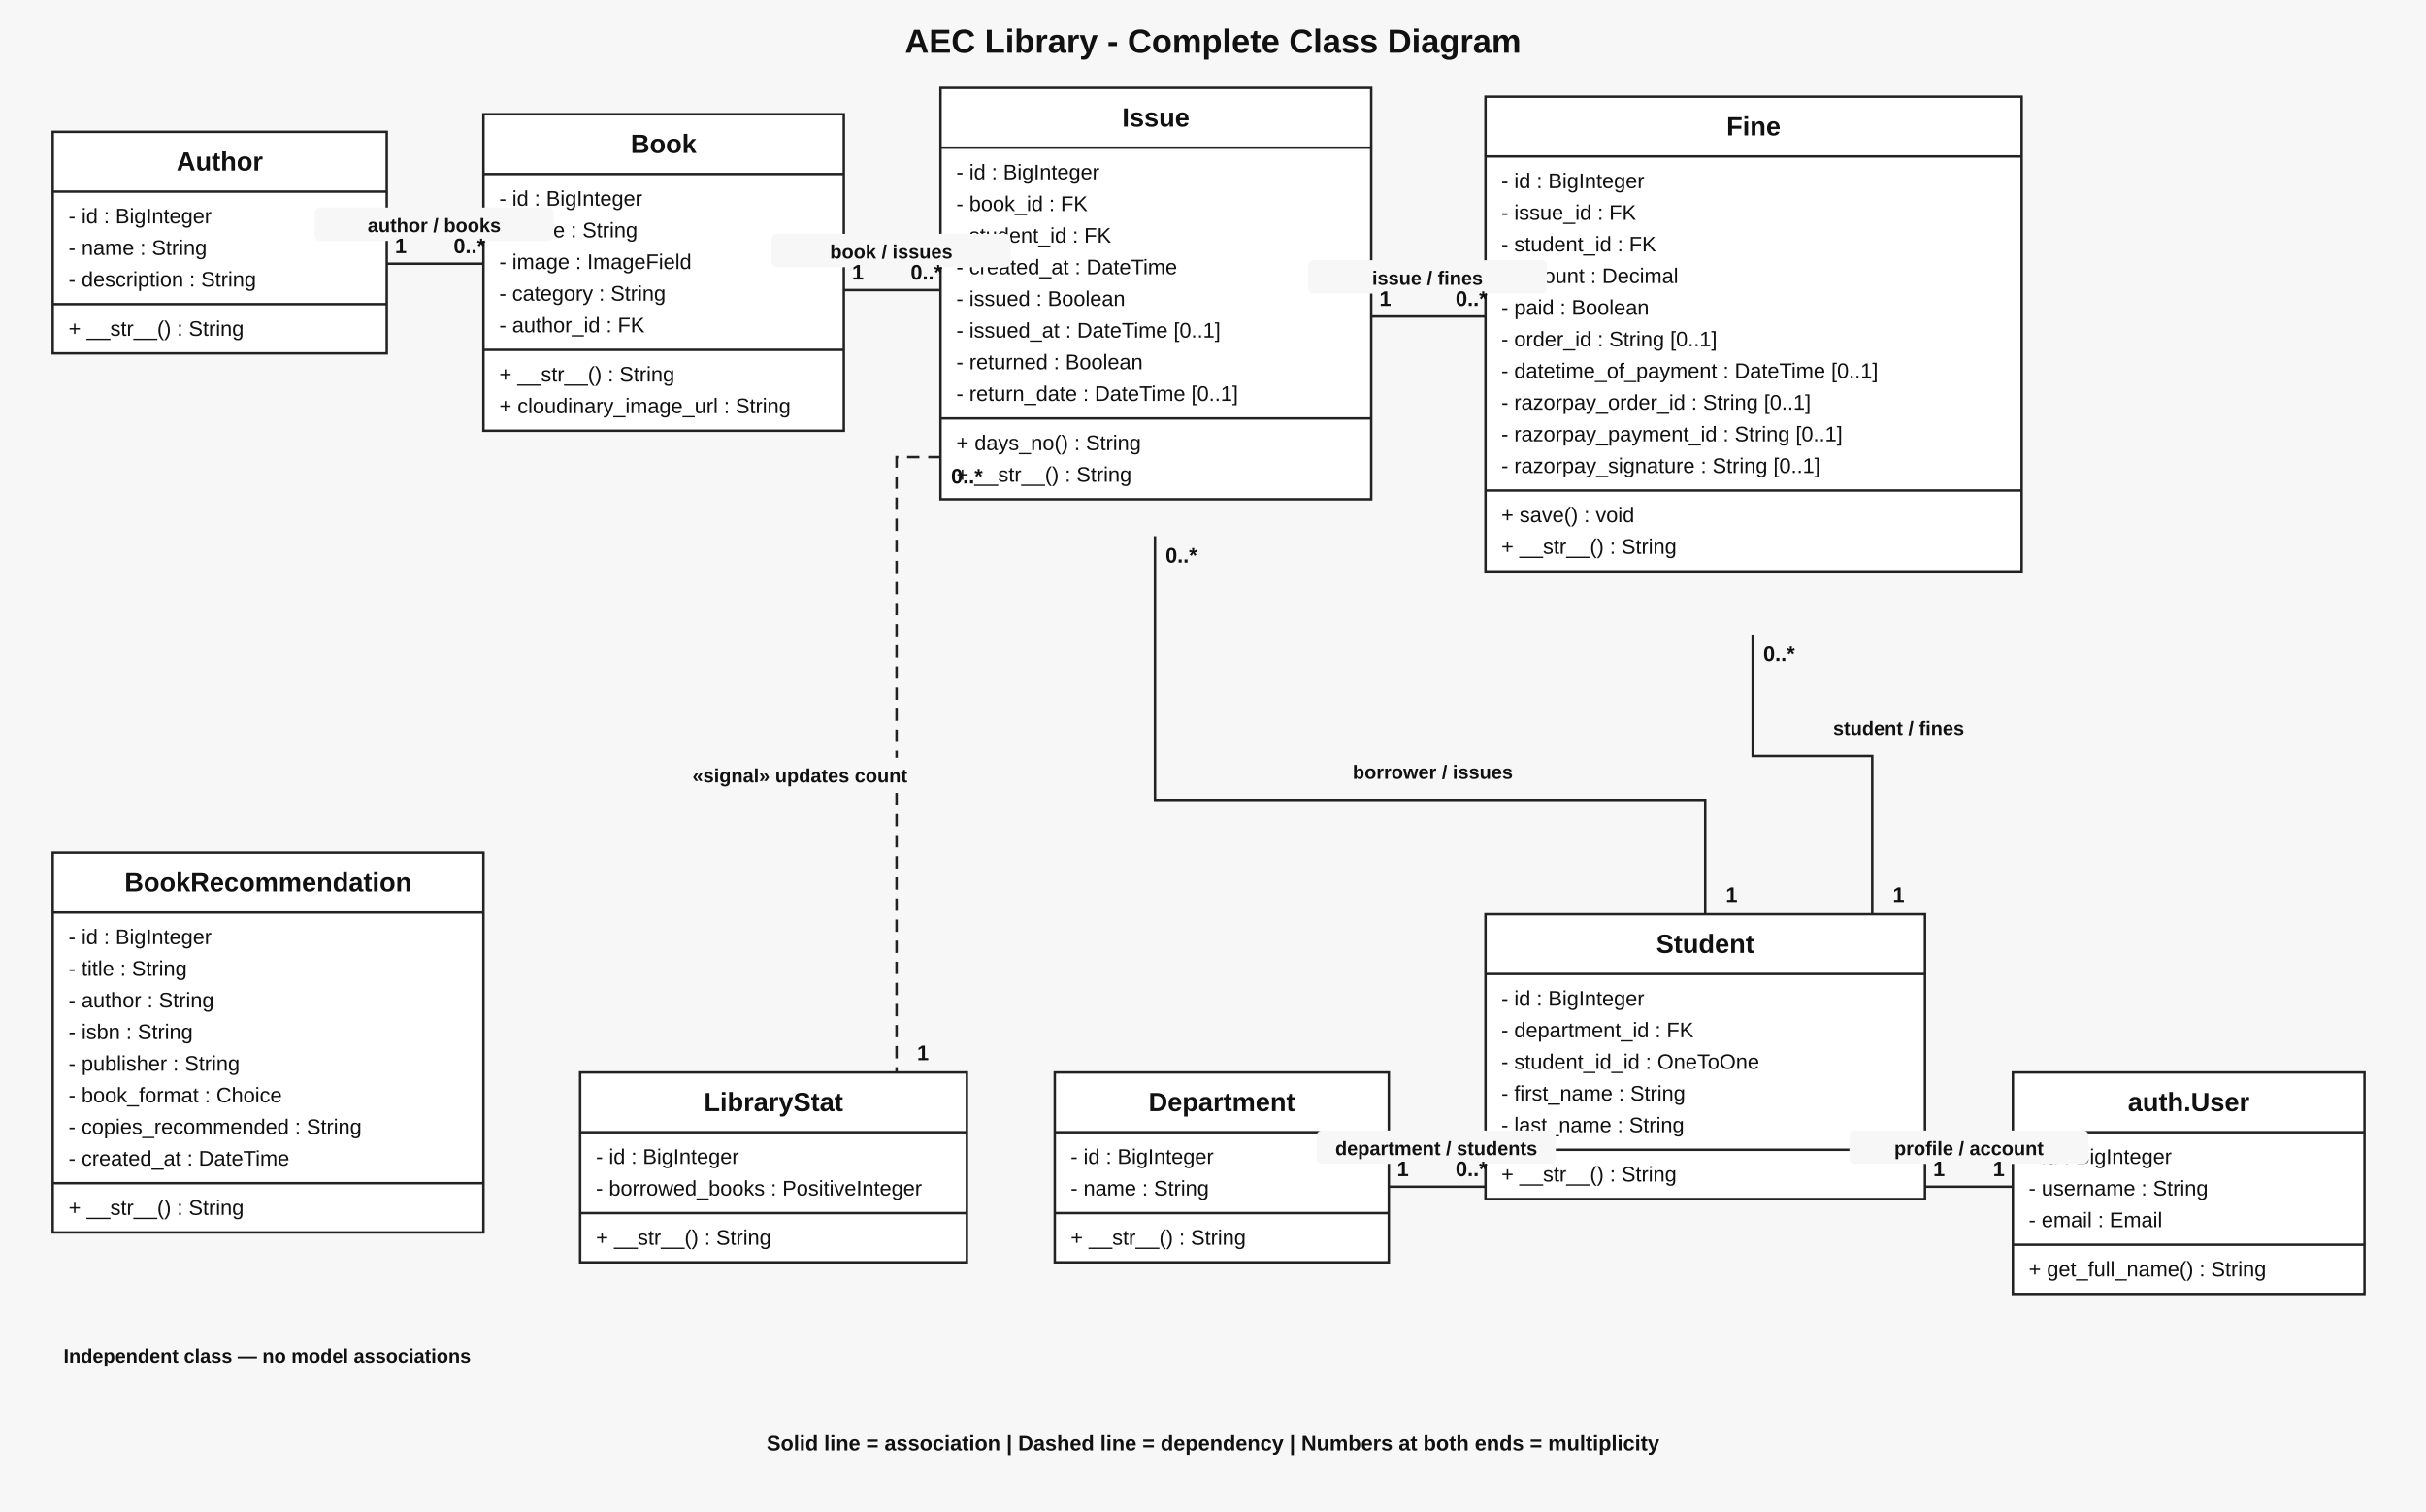
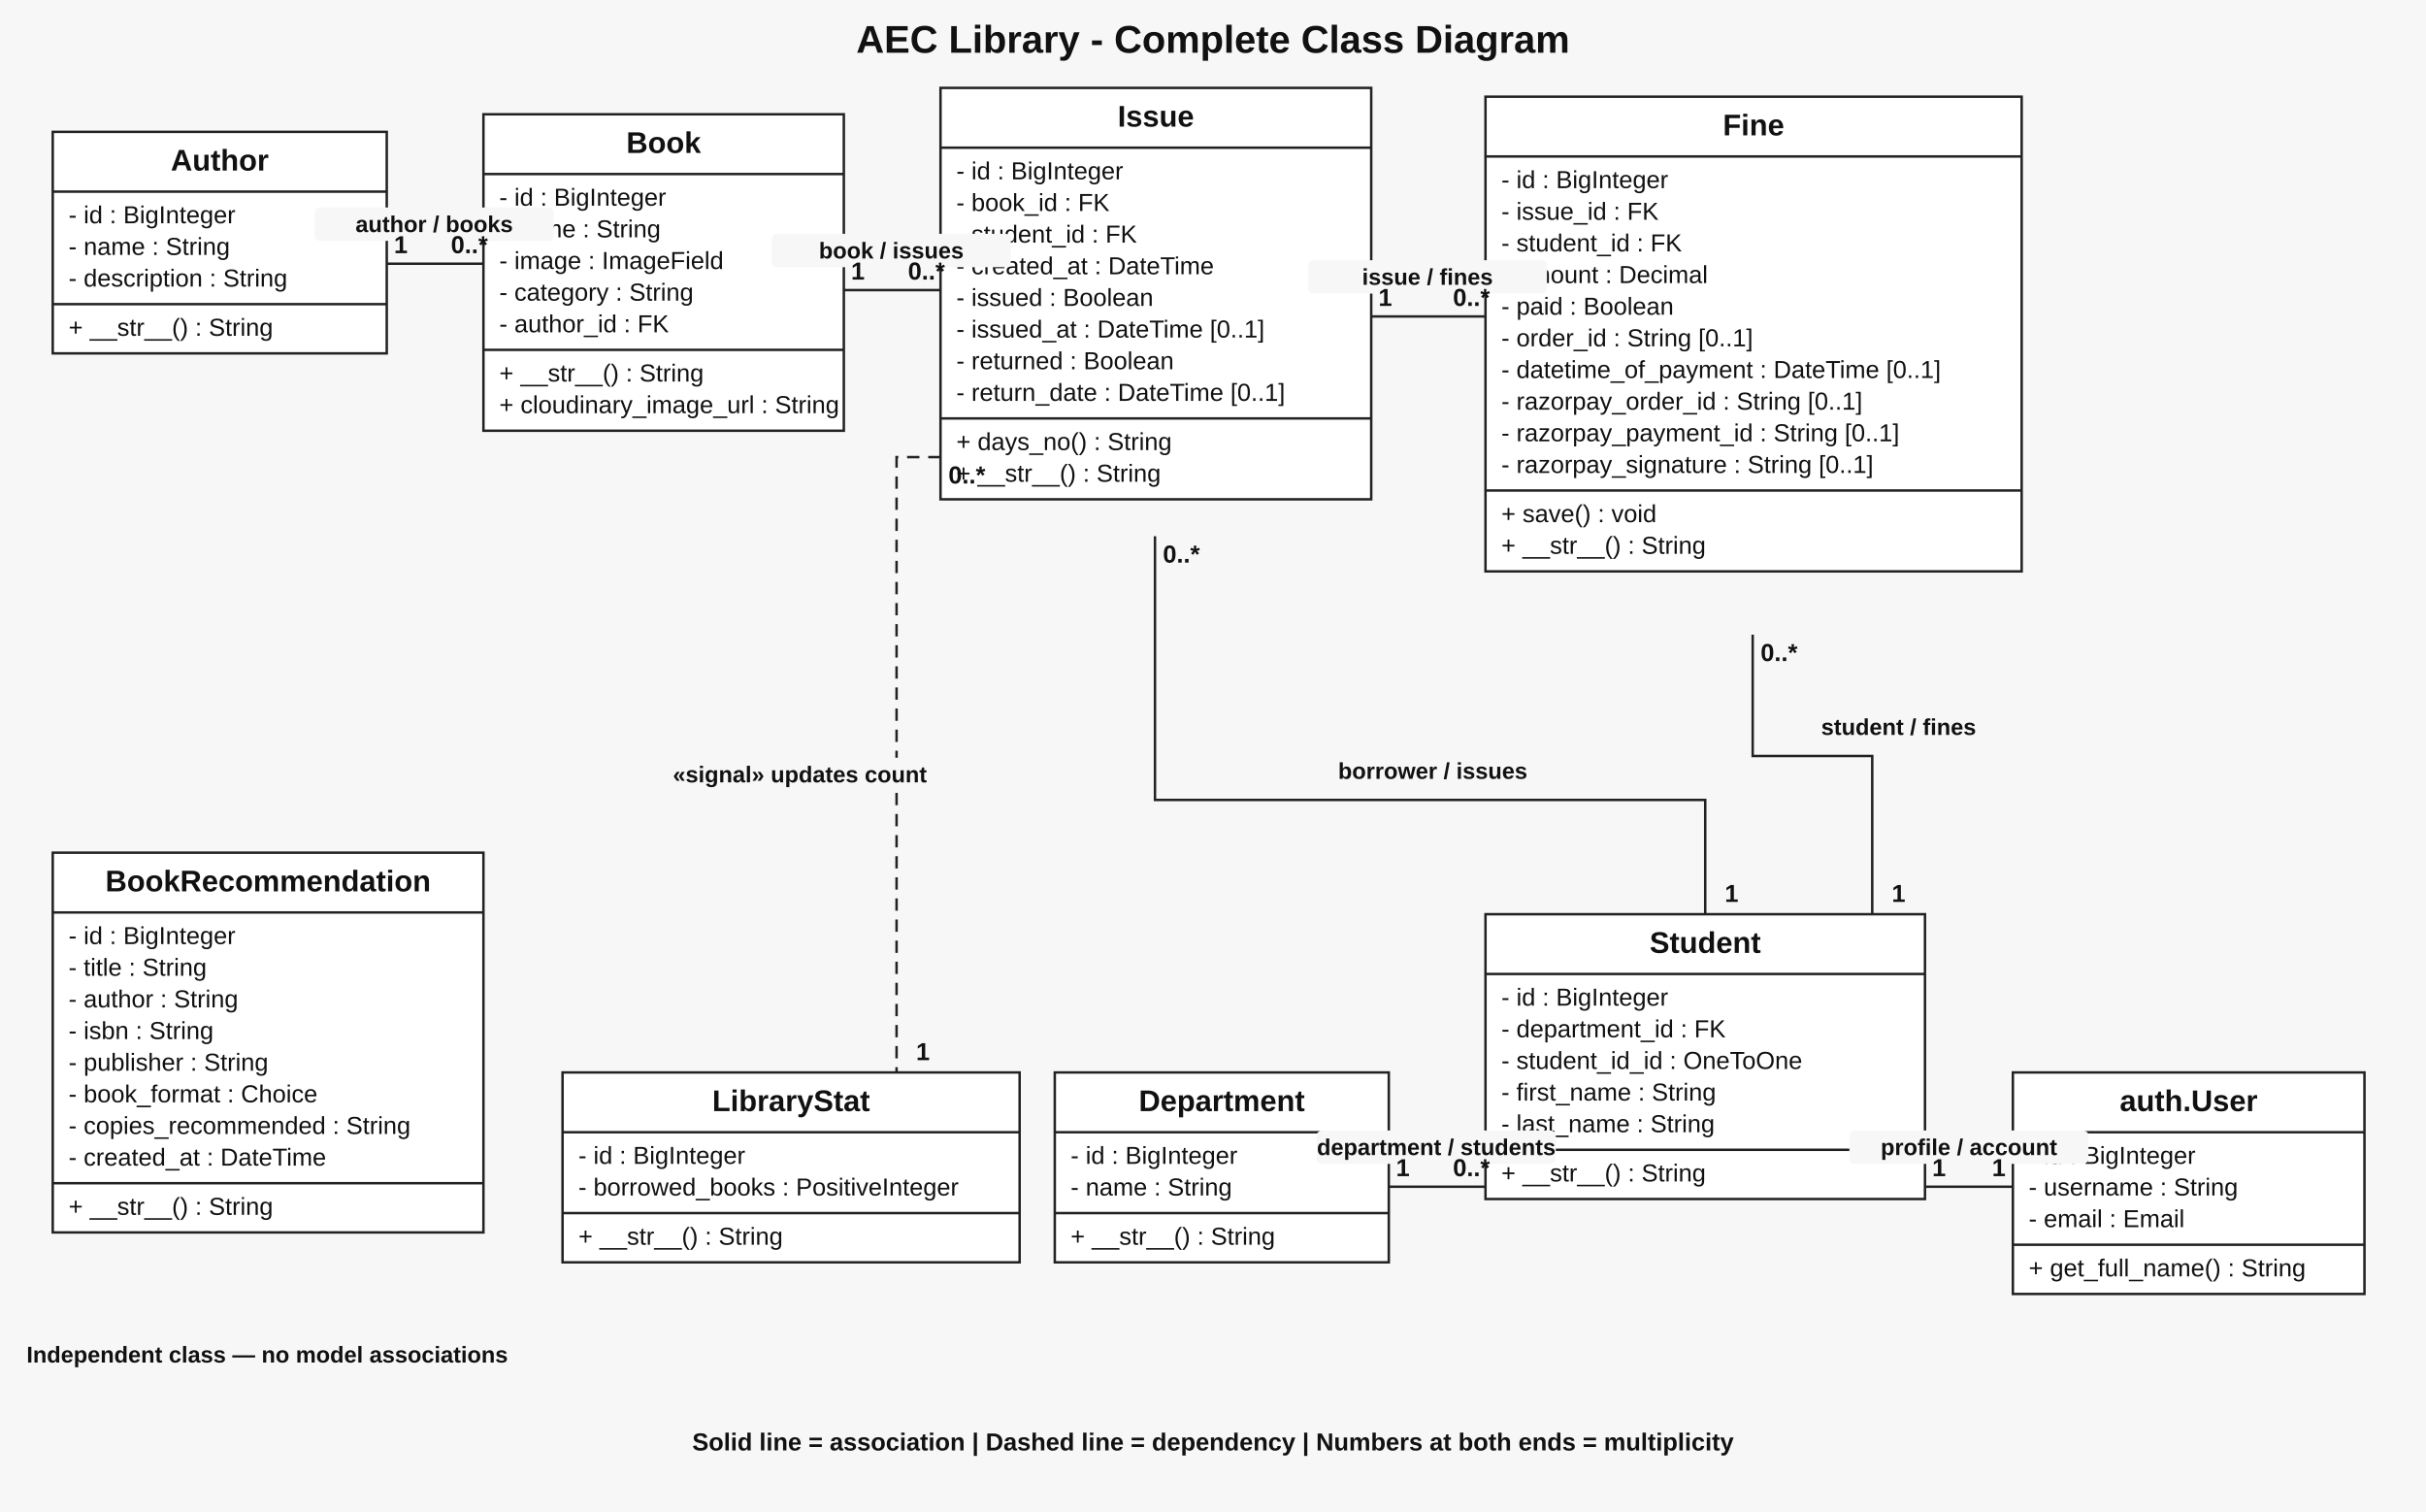
<svg xmlns="http://www.w3.org/2000/svg" width="1380" height="860" viewBox="0 0 1380 860" role="img" aria-label="AEC Library - Complete Class Diagram">
  <defs>
    <marker id="arrow" viewBox="0 0 10 10" refX="9" refY="5" markerWidth="7" markerHeight="7" orient="auto">
      <path d="M0,0 L10,5 L0,10 z" fill="#222" />
    </marker>
    <marker id="open" viewBox="0 0 12 12" refX="11" refY="6" markerWidth="10" markerHeight="10" orient="auto">
      <path d="M1,1 L11,6 L1,11 z" fill="#fff" stroke="#222" />
    </marker>
  </defs>
  <rect width="100%" height="100%" fill="#f7f7f7" />
  <g font-family="Arial,Helvetica,sans-serif" stroke="#222" stroke-width="1.4">
-     <text x="690.0" y="30" font-size="19" text-anchor="middle" font-weight="bold" fill="#111" stroke="none">AEC Library - Complete Class Diagram</text>
+     <text x="690.0" y="30" font-size="22" text-anchor="middle" font-weight="bold" fill="#111" stroke="none">AEC Library - Complete Class Diagram</text>
    <rect x="30" y="75" width="190" height="126" fill="#fff" />
    <line x1="30" y1="109" x2="220" y2="109" />
    <line x1="30" y1="173" x2="220" y2="173" />
-     <text x="125.0" y="97" font-size="15" text-anchor="middle" font-weight="bold" fill="#111" stroke="none">Author</text>
-     <text x="39" y="127" font-size="12" text-anchor="start" font-weight="normal" fill="#111" stroke="none">- id : BigInteger</text>
-     <text x="39" y="145" font-size="12" text-anchor="start" font-weight="normal" fill="#111" stroke="none">- name : String</text>
-     <text x="39" y="163" font-size="12" text-anchor="start" font-weight="normal" fill="#111" stroke="none">- description : String</text>
-     <text x="39" y="191" font-size="12" text-anchor="start" font-weight="normal" fill="#111" stroke="none">+ __str__() : String</text>
+     <text x="125.0" y="97" font-size="17" text-anchor="middle" font-weight="bold" fill="#111" stroke="none">Author</text>
+     <text x="39" y="127" font-size="14" text-anchor="start" font-weight="normal" fill="#111" stroke="none">- id : BigInteger</text>
+     <text x="39" y="145" font-size="14" text-anchor="start" font-weight="normal" fill="#111" stroke="none">- name : String</text>
+     <text x="39" y="163" font-size="14" text-anchor="start" font-weight="normal" fill="#111" stroke="none">- description : String</text>
+     <text x="39" y="191" font-size="14" text-anchor="start" font-weight="normal" fill="#111" stroke="none">+ __str__() : String</text>
    <rect x="275" y="65" width="205" height="180" fill="#fff" />
    <line x1="275" y1="99" x2="480" y2="99" />
    <line x1="275" y1="199" x2="480" y2="199" />
-     <text x="377.5" y="87" font-size="15" text-anchor="middle" font-weight="bold" fill="#111" stroke="none">Book</text>
-     <text x="284" y="117" font-size="12" text-anchor="start" font-weight="normal" fill="#111" stroke="none">- id : BigInteger</text>
-     <text x="284" y="135" font-size="12" text-anchor="start" font-weight="normal" fill="#111" stroke="none">- name : String</text>
-     <text x="284" y="153" font-size="12" text-anchor="start" font-weight="normal" fill="#111" stroke="none">- image : ImageField</text>
-     <text x="284" y="171" font-size="12" text-anchor="start" font-weight="normal" fill="#111" stroke="none">- category : String</text>
-     <text x="284" y="189" font-size="12" text-anchor="start" font-weight="normal" fill="#111" stroke="none">- author_id : FK</text>
-     <text x="284" y="217" font-size="12" text-anchor="start" font-weight="normal" fill="#111" stroke="none">+ __str__() : String</text>
-     <text x="284" y="235" font-size="12" text-anchor="start" font-weight="normal" fill="#111" stroke="none">+ cloudinary_image_url : String</text>
+     <text x="377.5" y="87" font-size="17" text-anchor="middle" font-weight="bold" fill="#111" stroke="none">Book</text>
+     <text x="284" y="117" font-size="14" text-anchor="start" font-weight="normal" fill="#111" stroke="none">- id : BigInteger</text>
+     <text x="284" y="135" font-size="14" text-anchor="start" font-weight="normal" fill="#111" stroke="none">- name : String</text>
+     <text x="284" y="153" font-size="14" text-anchor="start" font-weight="normal" fill="#111" stroke="none">- image : ImageField</text>
+     <text x="284" y="171" font-size="14" text-anchor="start" font-weight="normal" fill="#111" stroke="none">- category : String</text>
+     <text x="284" y="189" font-size="14" text-anchor="start" font-weight="normal" fill="#111" stroke="none">- author_id : FK</text>
+     <text x="284" y="217" font-size="14" text-anchor="start" font-weight="normal" fill="#111" stroke="none">+ __str__() : String</text>
+     <text x="284" y="235" font-size="14" text-anchor="start" font-weight="normal" fill="#111" stroke="none">+ cloudinary_image_url : String</text>
    <rect x="535" y="50" width="245" height="234" fill="#fff" />
    <line x1="535" y1="84" x2="780" y2="84" />
    <line x1="535" y1="238" x2="780" y2="238" />
-     <text x="657.5" y="72" font-size="15" text-anchor="middle" font-weight="bold" fill="#111" stroke="none">Issue</text>
-     <text x="544" y="102" font-size="12" text-anchor="start" font-weight="normal" fill="#111" stroke="none">- id : BigInteger</text>
-     <text x="544" y="120" font-size="12" text-anchor="start" font-weight="normal" fill="#111" stroke="none">- book_id : FK</text>
-     <text x="544" y="138" font-size="12" text-anchor="start" font-weight="normal" fill="#111" stroke="none">- student_id : FK</text>
-     <text x="544" y="156" font-size="12" text-anchor="start" font-weight="normal" fill="#111" stroke="none">- created_at : DateTime</text>
-     <text x="544" y="174" font-size="12" text-anchor="start" font-weight="normal" fill="#111" stroke="none">- issued : Boolean</text>
-     <text x="544" y="192" font-size="12" text-anchor="start" font-weight="normal" fill="#111" stroke="none">- issued_at : DateTime [0..1]</text>
-     <text x="544" y="210" font-size="12" text-anchor="start" font-weight="normal" fill="#111" stroke="none">- returned : Boolean</text>
-     <text x="544" y="228" font-size="12" text-anchor="start" font-weight="normal" fill="#111" stroke="none">- return_date : DateTime [0..1]</text>
-     <text x="544" y="256" font-size="12" text-anchor="start" font-weight="normal" fill="#111" stroke="none">+ days_no() : String</text>
-     <text x="544" y="274" font-size="12" text-anchor="start" font-weight="normal" fill="#111" stroke="none">+ __str__() : String</text>
+     <text x="657.5" y="72" font-size="17" text-anchor="middle" font-weight="bold" fill="#111" stroke="none">Issue</text>
+     <text x="544" y="102" font-size="14" text-anchor="start" font-weight="normal" fill="#111" stroke="none">- id : BigInteger</text>
+     <text x="544" y="120" font-size="14" text-anchor="start" font-weight="normal" fill="#111" stroke="none">- book_id : FK</text>
+     <text x="544" y="138" font-size="14" text-anchor="start" font-weight="normal" fill="#111" stroke="none">- student_id : FK</text>
+     <text x="544" y="156" font-size="14" text-anchor="start" font-weight="normal" fill="#111" stroke="none">- created_at : DateTime</text>
+     <text x="544" y="174" font-size="14" text-anchor="start" font-weight="normal" fill="#111" stroke="none">- issued : Boolean</text>
+     <text x="544" y="192" font-size="14" text-anchor="start" font-weight="normal" fill="#111" stroke="none">- issued_at : DateTime [0..1]</text>
+     <text x="544" y="210" font-size="14" text-anchor="start" font-weight="normal" fill="#111" stroke="none">- returned : Boolean</text>
+     <text x="544" y="228" font-size="14" text-anchor="start" font-weight="normal" fill="#111" stroke="none">- return_date : DateTime [0..1]</text>
+     <text x="544" y="256" font-size="14" text-anchor="start" font-weight="normal" fill="#111" stroke="none">+ days_no() : String</text>
+     <text x="544" y="274" font-size="14" text-anchor="start" font-weight="normal" fill="#111" stroke="none">+ __str__() : String</text>
    <rect x="845" y="55" width="305" height="270" fill="#fff" />
    <line x1="845" y1="89" x2="1150" y2="89" />
    <line x1="845" y1="279" x2="1150" y2="279" />
-     <text x="997.5" y="77" font-size="15" text-anchor="middle" font-weight="bold" fill="#111" stroke="none">Fine</text>
-     <text x="854" y="107" font-size="12" text-anchor="start" font-weight="normal" fill="#111" stroke="none">- id : BigInteger</text>
-     <text x="854" y="125" font-size="12" text-anchor="start" font-weight="normal" fill="#111" stroke="none">- issue_id : FK</text>
-     <text x="854" y="143" font-size="12" text-anchor="start" font-weight="normal" fill="#111" stroke="none">- student_id : FK</text>
-     <text x="854" y="161" font-size="12" text-anchor="start" font-weight="normal" fill="#111" stroke="none">- amount : Decimal</text>
-     <text x="854" y="179" font-size="12" text-anchor="start" font-weight="normal" fill="#111" stroke="none">- paid : Boolean</text>
-     <text x="854" y="197" font-size="12" text-anchor="start" font-weight="normal" fill="#111" stroke="none">- order_id : String [0..1]</text>
-     <text x="854" y="215" font-size="12" text-anchor="start" font-weight="normal" fill="#111" stroke="none">- datetime_of_payment : DateTime [0..1]</text>
-     <text x="854" y="233" font-size="12" text-anchor="start" font-weight="normal" fill="#111" stroke="none">- razorpay_order_id : String [0..1]</text>
-     <text x="854" y="251" font-size="12" text-anchor="start" font-weight="normal" fill="#111" stroke="none">- razorpay_payment_id : String [0..1]</text>
-     <text x="854" y="269" font-size="12" text-anchor="start" font-weight="normal" fill="#111" stroke="none">- razorpay_signature : String [0..1]</text>
-     <text x="854" y="297" font-size="12" text-anchor="start" font-weight="normal" fill="#111" stroke="none">+ save() : void</text>
-     <text x="854" y="315" font-size="12" text-anchor="start" font-weight="normal" fill="#111" stroke="none">+ __str__() : String</text>
+     <text x="997.5" y="77" font-size="17" text-anchor="middle" font-weight="bold" fill="#111" stroke="none">Fine</text>
+     <text x="854" y="107" font-size="14" text-anchor="start" font-weight="normal" fill="#111" stroke="none">- id : BigInteger</text>
+     <text x="854" y="125" font-size="14" text-anchor="start" font-weight="normal" fill="#111" stroke="none">- issue_id : FK</text>
+     <text x="854" y="143" font-size="14" text-anchor="start" font-weight="normal" fill="#111" stroke="none">- student_id : FK</text>
+     <text x="854" y="161" font-size="14" text-anchor="start" font-weight="normal" fill="#111" stroke="none">- amount : Decimal</text>
+     <text x="854" y="179" font-size="14" text-anchor="start" font-weight="normal" fill="#111" stroke="none">- paid : Boolean</text>
+     <text x="854" y="197" font-size="14" text-anchor="start" font-weight="normal" fill="#111" stroke="none">- order_id : String [0..1]</text>
+     <text x="854" y="215" font-size="14" text-anchor="start" font-weight="normal" fill="#111" stroke="none">- datetime_of_payment : DateTime [0..1]</text>
+     <text x="854" y="233" font-size="14" text-anchor="start" font-weight="normal" fill="#111" stroke="none">- razorpay_order_id : String [0..1]</text>
+     <text x="854" y="251" font-size="14" text-anchor="start" font-weight="normal" fill="#111" stroke="none">- razorpay_payment_id : String [0..1]</text>
+     <text x="854" y="269" font-size="14" text-anchor="start" font-weight="normal" fill="#111" stroke="none">- razorpay_signature : String [0..1]</text>
+     <text x="854" y="297" font-size="14" text-anchor="start" font-weight="normal" fill="#111" stroke="none">+ save() : void</text>
+     <text x="854" y="315" font-size="14" text-anchor="start" font-weight="normal" fill="#111" stroke="none">+ __str__() : String</text>
    <rect x="30" y="485" width="245" height="216" fill="#fff" />
    <line x1="30" y1="519" x2="275" y2="519" />
    <line x1="30" y1="673" x2="275" y2="673" />
-     <text x="152.5" y="507" font-size="15" text-anchor="middle" font-weight="bold" fill="#111" stroke="none">BookRecommendation</text>
-     <text x="39" y="537" font-size="12" text-anchor="start" font-weight="normal" fill="#111" stroke="none">- id : BigInteger</text>
-     <text x="39" y="555" font-size="12" text-anchor="start" font-weight="normal" fill="#111" stroke="none">- title : String</text>
-     <text x="39" y="573" font-size="12" text-anchor="start" font-weight="normal" fill="#111" stroke="none">- author : String</text>
-     <text x="39" y="591" font-size="12" text-anchor="start" font-weight="normal" fill="#111" stroke="none">- isbn : String</text>
-     <text x="39" y="609" font-size="12" text-anchor="start" font-weight="normal" fill="#111" stroke="none">- publisher : String</text>
-     <text x="39" y="627" font-size="12" text-anchor="start" font-weight="normal" fill="#111" stroke="none">- book_format : Choice</text>
-     <text x="39" y="645" font-size="12" text-anchor="start" font-weight="normal" fill="#111" stroke="none">- copies_recommended : String</text>
-     <text x="39" y="663" font-size="12" text-anchor="start" font-weight="normal" fill="#111" stroke="none">- created_at : DateTime</text>
-     <text x="39" y="691" font-size="12" text-anchor="start" font-weight="normal" fill="#111" stroke="none">+ __str__() : String</text>
-     <rect x="330" y="610" width="220" height="108" fill="#fff" />
-     <line x1="330" y1="644" x2="550" y2="644" />
-     <line x1="330" y1="690" x2="550" y2="690" />
-     <text x="440.0" y="632" font-size="15" text-anchor="middle" font-weight="bold" fill="#111" stroke="none">LibraryStat</text>
-     <text x="339" y="662" font-size="12" text-anchor="start" font-weight="normal" fill="#111" stroke="none">- id : BigInteger</text>
-     <text x="339" y="680" font-size="12" text-anchor="start" font-weight="normal" fill="#111" stroke="none">- borrowed_books : PositiveInteger</text>
-     <text x="339" y="708" font-size="12" text-anchor="start" font-weight="normal" fill="#111" stroke="none">+ __str__() : String</text>
+     <text x="152.5" y="507" font-size="17" text-anchor="middle" font-weight="bold" fill="#111" stroke="none">BookRecommendation</text>
+     <text x="39" y="537" font-size="14" text-anchor="start" font-weight="normal" fill="#111" stroke="none">- id : BigInteger</text>
+     <text x="39" y="555" font-size="14" text-anchor="start" font-weight="normal" fill="#111" stroke="none">- title : String</text>
+     <text x="39" y="573" font-size="14" text-anchor="start" font-weight="normal" fill="#111" stroke="none">- author : String</text>
+     <text x="39" y="591" font-size="14" text-anchor="start" font-weight="normal" fill="#111" stroke="none">- isbn : String</text>
+     <text x="39" y="609" font-size="14" text-anchor="start" font-weight="normal" fill="#111" stroke="none">- publisher : String</text>
+     <text x="39" y="627" font-size="14" text-anchor="start" font-weight="normal" fill="#111" stroke="none">- book_format : Choice</text>
+     <text x="39" y="645" font-size="14" text-anchor="start" font-weight="normal" fill="#111" stroke="none">- copies_recommended : String</text>
+     <text x="39" y="663" font-size="14" text-anchor="start" font-weight="normal" fill="#111" stroke="none">- created_at : DateTime</text>
+     <text x="39" y="691" font-size="14" text-anchor="start" font-weight="normal" fill="#111" stroke="none">+ __str__() : String</text>
+     <rect x="320" y="610" width="260" height="108" fill="#fff" />
+     <line x1="320" y1="644" x2="580" y2="644" />
+     <line x1="320" y1="690" x2="580" y2="690" />
+     <text x="450.0" y="632" font-size="17" text-anchor="middle" font-weight="bold" fill="#111" stroke="none">LibraryStat</text>
+     <text x="329" y="662" font-size="14" text-anchor="start" font-weight="normal" fill="#111" stroke="none">- id : BigInteger</text>
+     <text x="329" y="680" font-size="14" text-anchor="start" font-weight="normal" fill="#111" stroke="none">- borrowed_books : PositiveInteger</text>
+     <text x="329" y="708" font-size="14" text-anchor="start" font-weight="normal" fill="#111" stroke="none">+ __str__() : String</text>
    <rect x="600" y="610" width="190" height="108" fill="#fff" />
    <line x1="600" y1="644" x2="790" y2="644" />
    <line x1="600" y1="690" x2="790" y2="690" />
-     <text x="695.0" y="632" font-size="15" text-anchor="middle" font-weight="bold" fill="#111" stroke="none">Department</text>
-     <text x="609" y="662" font-size="12" text-anchor="start" font-weight="normal" fill="#111" stroke="none">- id : BigInteger</text>
-     <text x="609" y="680" font-size="12" text-anchor="start" font-weight="normal" fill="#111" stroke="none">- name : String</text>
-     <text x="609" y="708" font-size="12" text-anchor="start" font-weight="normal" fill="#111" stroke="none">+ __str__() : String</text>
+     <text x="695.0" y="632" font-size="17" text-anchor="middle" font-weight="bold" fill="#111" stroke="none">Department</text>
+     <text x="609" y="662" font-size="14" text-anchor="start" font-weight="normal" fill="#111" stroke="none">- id : BigInteger</text>
+     <text x="609" y="680" font-size="14" text-anchor="start" font-weight="normal" fill="#111" stroke="none">- name : String</text>
+     <text x="609" y="708" font-size="14" text-anchor="start" font-weight="normal" fill="#111" stroke="none">+ __str__() : String</text>
    <rect x="845" y="520" width="250" height="162" fill="#fff" />
    <line x1="845" y1="554" x2="1095" y2="554" />
    <line x1="845" y1="654" x2="1095" y2="654" />
-     <text x="970.0" y="542" font-size="15" text-anchor="middle" font-weight="bold" fill="#111" stroke="none">Student</text>
-     <text x="854" y="572" font-size="12" text-anchor="start" font-weight="normal" fill="#111" stroke="none">- id : BigInteger</text>
-     <text x="854" y="590" font-size="12" text-anchor="start" font-weight="normal" fill="#111" stroke="none">- department_id : FK</text>
-     <text x="854" y="608" font-size="12" text-anchor="start" font-weight="normal" fill="#111" stroke="none">- student_id_id : OneToOne</text>
-     <text x="854" y="626" font-size="12" text-anchor="start" font-weight="normal" fill="#111" stroke="none">- first_name : String</text>
-     <text x="854" y="644" font-size="12" text-anchor="start" font-weight="normal" fill="#111" stroke="none">- last_name : String</text>
-     <text x="854" y="672" font-size="12" text-anchor="start" font-weight="normal" fill="#111" stroke="none">+ __str__() : String</text>
+     <text x="970.0" y="542" font-size="17" text-anchor="middle" font-weight="bold" fill="#111" stroke="none">Student</text>
+     <text x="854" y="572" font-size="14" text-anchor="start" font-weight="normal" fill="#111" stroke="none">- id : BigInteger</text>
+     <text x="854" y="590" font-size="14" text-anchor="start" font-weight="normal" fill="#111" stroke="none">- department_id : FK</text>
+     <text x="854" y="608" font-size="14" text-anchor="start" font-weight="normal" fill="#111" stroke="none">- student_id_id : OneToOne</text>
+     <text x="854" y="626" font-size="14" text-anchor="start" font-weight="normal" fill="#111" stroke="none">- first_name : String</text>
+     <text x="854" y="644" font-size="14" text-anchor="start" font-weight="normal" fill="#111" stroke="none">- last_name : String</text>
+     <text x="854" y="672" font-size="14" text-anchor="start" font-weight="normal" fill="#111" stroke="none">+ __str__() : String</text>
    <rect x="1145" y="610" width="200" height="126" fill="#fff" />
    <line x1="1145" y1="644" x2="1345" y2="644" />
    <line x1="1145" y1="708" x2="1345" y2="708" />
-     <text x="1245.0" y="632" font-size="15" text-anchor="middle" font-weight="bold" fill="#111" stroke="none">auth.User</text>
-     <text x="1154" y="662" font-size="12" text-anchor="start" font-weight="normal" fill="#111" stroke="none">- id : BigInteger</text>
-     <text x="1154" y="680" font-size="12" text-anchor="start" font-weight="normal" fill="#111" stroke="none">- username : String</text>
-     <text x="1154" y="698" font-size="12" text-anchor="start" font-weight="normal" fill="#111" stroke="none">- email : Email</text>
-     <text x="1154" y="726" font-size="12" text-anchor="start" font-weight="normal" fill="#111" stroke="none">+ get_full_name() : String</text>
+     <text x="1245.0" y="632" font-size="17" text-anchor="middle" font-weight="bold" fill="#111" stroke="none">auth.User</text>
+     <text x="1154" y="662" font-size="14" text-anchor="start" font-weight="normal" fill="#111" stroke="none">- id : BigInteger</text>
+     <text x="1154" y="680" font-size="14" text-anchor="start" font-weight="normal" fill="#111" stroke="none">- username : String</text>
+     <text x="1154" y="698" font-size="14" text-anchor="start" font-weight="normal" fill="#111" stroke="none">- email : Email</text>
+     <text x="1154" y="726" font-size="14" text-anchor="start" font-weight="normal" fill="#111" stroke="none">+ get_full_name() : String</text>
    <path d="M220,150 L275,150" fill="none" />
    <rect x="179" y="118" width="136" height="19" rx="3" fill="#f7f7f7" stroke="none" />
-     <text x="247" y="132" font-size="11" text-anchor="middle" font-weight="bold" fill="#111" stroke="none">author / books</text>
-     <text x="228" y="144" font-size="12" text-anchor="middle" font-weight="bold" fill="#111" stroke="none">1</text>
-     <text x="267" y="144" font-size="12" text-anchor="middle" font-weight="bold" fill="#111" stroke="none">0..*</text>
+     <text x="247" y="132" font-size="13" text-anchor="middle" font-weight="bold" fill="#111" stroke="none">author / books</text>
+     <text x="228" y="144" font-size="14" text-anchor="middle" font-weight="bold" fill="#111" stroke="none">1</text>
+     <text x="267" y="144" font-size="14" text-anchor="middle" font-weight="bold" fill="#111" stroke="none">0..*</text>
    <path d="M480,165 L535,165" fill="none" />
    <rect x="439" y="133" width="136" height="19" rx="3" fill="#f7f7f7" stroke="none" />
-     <text x="507" y="147" font-size="11" text-anchor="middle" font-weight="bold" fill="#111" stroke="none">book / issues</text>
-     <text x="488" y="159" font-size="12" text-anchor="middle" font-weight="bold" fill="#111" stroke="none">1</text>
-     <text x="527" y="159" font-size="12" text-anchor="middle" font-weight="bold" fill="#111" stroke="none">0..*</text>
+     <text x="507" y="147" font-size="13" text-anchor="middle" font-weight="bold" fill="#111" stroke="none">book / issues</text>
+     <text x="488" y="159" font-size="14" text-anchor="middle" font-weight="bold" fill="#111" stroke="none">1</text>
+     <text x="527" y="159" font-size="14" text-anchor="middle" font-weight="bold" fill="#111" stroke="none">0..*</text>
    <path d="M780,180 L845,180" fill="none" />
    <rect x="744" y="148" width="136" height="19" rx="3" fill="#f7f7f7" stroke="none" />
-     <text x="812" y="162" font-size="11" text-anchor="middle" font-weight="bold" fill="#111" stroke="none">issue / fines</text>
-     <text x="788" y="174" font-size="12" text-anchor="middle" font-weight="bold" fill="#111" stroke="none">1</text>
-     <text x="837" y="174" font-size="12" text-anchor="middle" font-weight="bold" fill="#111" stroke="none">0..*</text>
+     <text x="812" y="162" font-size="13" text-anchor="middle" font-weight="bold" fill="#111" stroke="none">issue / fines</text>
+     <text x="788" y="174" font-size="14" text-anchor="middle" font-weight="bold" fill="#111" stroke="none">1</text>
+     <text x="837" y="174" font-size="14" text-anchor="middle" font-weight="bold" fill="#111" stroke="none">0..*</text>
    <path d="M657,305 L657,455 L970,455 L970,520" fill="none" />
    <rect x="747" y="429" width="136" height="19" rx="3" fill="#f7f7f7" stroke="none" />
-     <text x="815" y="443" font-size="11" text-anchor="middle" font-weight="bold" fill="#111" stroke="none">borrower / issues</text>
-     <text x="672" y="320" font-size="12" text-anchor="middle" font-weight="bold" fill="#111" stroke="none">0..*</text>
-     <text x="985" y="513" font-size="12" text-anchor="middle" font-weight="bold" fill="#111" stroke="none">1</text>
+     <text x="815" y="443" font-size="13" text-anchor="middle" font-weight="bold" fill="#111" stroke="none">borrower / issues</text>
+     <text x="672" y="320" font-size="14" text-anchor="middle" font-weight="bold" fill="#111" stroke="none">0..*</text>
+     <text x="985" y="513" font-size="14" text-anchor="middle" font-weight="bold" fill="#111" stroke="none">1</text>
    <path d="M997,361 L997,430 L1065,430 L1065,520" fill="none" />
    <rect x="1012" y="404" width="136" height="19" rx="3" fill="#f7f7f7" stroke="none" />
-     <text x="1080" y="418" font-size="11" text-anchor="middle" font-weight="bold" fill="#111" stroke="none">student / fines</text>
-     <text x="1012" y="376" font-size="12" text-anchor="middle" font-weight="bold" fill="#111" stroke="none">0..*</text>
-     <text x="1080" y="513" font-size="12" text-anchor="middle" font-weight="bold" fill="#111" stroke="none">1</text>
+     <text x="1080" y="418" font-size="13" text-anchor="middle" font-weight="bold" fill="#111" stroke="none">student / fines</text>
+     <text x="1012" y="376" font-size="14" text-anchor="middle" font-weight="bold" fill="#111" stroke="none">0..*</text>
+     <text x="1080" y="513" font-size="14" text-anchor="middle" font-weight="bold" fill="#111" stroke="none">1</text>
    <path d="M790,675 L845,675" fill="none" />
    <rect x="749" y="643" width="136" height="19" rx="3" fill="#f7f7f7" stroke="none" />
-     <text x="817" y="657" font-size="11" text-anchor="middle" font-weight="bold" fill="#111" stroke="none">department / students</text>
-     <text x="798" y="669" font-size="12" text-anchor="middle" font-weight="bold" fill="#111" stroke="none">1</text>
-     <text x="837" y="669" font-size="12" text-anchor="middle" font-weight="bold" fill="#111" stroke="none">0..*</text>
+     <text x="817" y="657" font-size="13" text-anchor="middle" font-weight="bold" fill="#111" stroke="none">department / students</text>
+     <text x="798" y="669" font-size="14" text-anchor="middle" font-weight="bold" fill="#111" stroke="none">1</text>
+     <text x="837" y="669" font-size="14" text-anchor="middle" font-weight="bold" fill="#111" stroke="none">0..*</text>
    <path d="M1095,675 L1145,675" fill="none" />
    <rect x="1052" y="643" width="136" height="19" rx="3" fill="#f7f7f7" stroke="none" />
-     <text x="1120" y="657" font-size="11" text-anchor="middle" font-weight="bold" fill="#111" stroke="none">profile / account</text>
-     <text x="1103" y="669" font-size="12" text-anchor="middle" font-weight="bold" fill="#111" stroke="none">1</text>
-     <text x="1137" y="669" font-size="12" text-anchor="middle" font-weight="bold" fill="#111" stroke="none">1</text>
+     <text x="1120" y="657" font-size="13" text-anchor="middle" font-weight="bold" fill="#111" stroke="none">profile / account</text>
+     <text x="1103" y="669" font-size="14" text-anchor="middle" font-weight="bold" fill="#111" stroke="none">1</text>
+     <text x="1137" y="669" font-size="14" text-anchor="middle" font-weight="bold" fill="#111" stroke="none">1</text>
    <path d="M535,260 L510,260 L510,610" fill="none" stroke-dasharray="7 5" />
    <rect x="387" y="431" width="136" height="19" rx="3" fill="#f7f7f7" stroke="none" />
-     <text x="455" y="445" font-size="11" text-anchor="middle" font-weight="bold" fill="#111" stroke="none">«signal» updates count</text>
-     <text x="550" y="275" font-size="12" text-anchor="middle" font-weight="bold" fill="#111" stroke="none">0..*</text>
-     <text x="525" y="603" font-size="12" text-anchor="middle" font-weight="bold" fill="#111" stroke="none">1</text>
-     <text x="152" y="775" font-size="11" text-anchor="middle" font-weight="bold" fill="#111" stroke="none">Independent class — no model associations</text>
-     <text x="690" y="825" font-size="12" text-anchor="middle" font-weight="bold" fill="#111" stroke="none">Solid line = association   |   Dashed line = dependency   |   Numbers at both ends = multiplicity</text>
+     <text x="455" y="445" font-size="13" text-anchor="middle" font-weight="bold" fill="#111" stroke="none">«signal» updates count</text>
+     <text x="550" y="275" font-size="14" text-anchor="middle" font-weight="bold" fill="#111" stroke="none">0..*</text>
+     <text x="525" y="603" font-size="14" text-anchor="middle" font-weight="bold" fill="#111" stroke="none">1</text>
+     <text x="152" y="775" font-size="13" text-anchor="middle" font-weight="bold" fill="#111" stroke="none">Independent class — no model associations</text>
+     <text x="690" y="825" font-size="14" text-anchor="middle" font-weight="bold" fill="#111" stroke="none">Solid line = association   |   Dashed line = dependency   |   Numbers at both ends = multiplicity</text>
  </g>
</svg>
